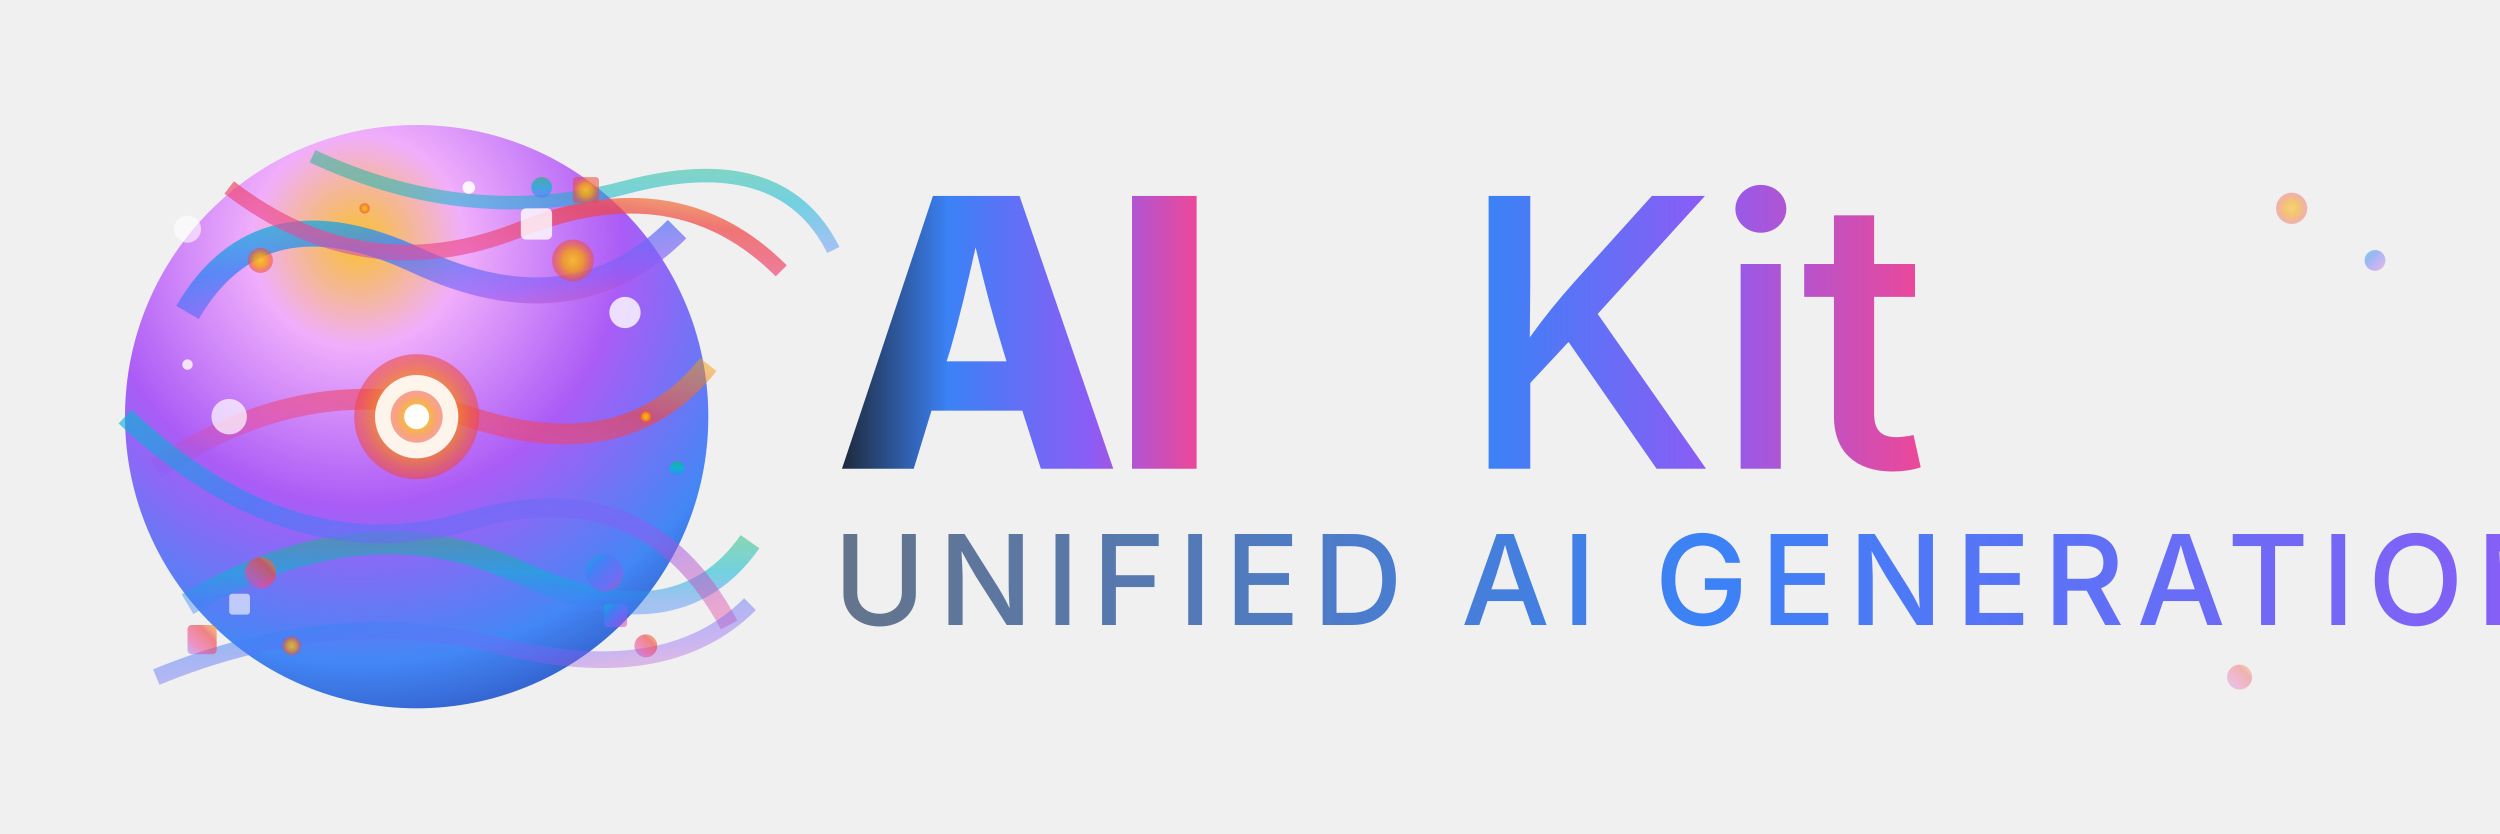
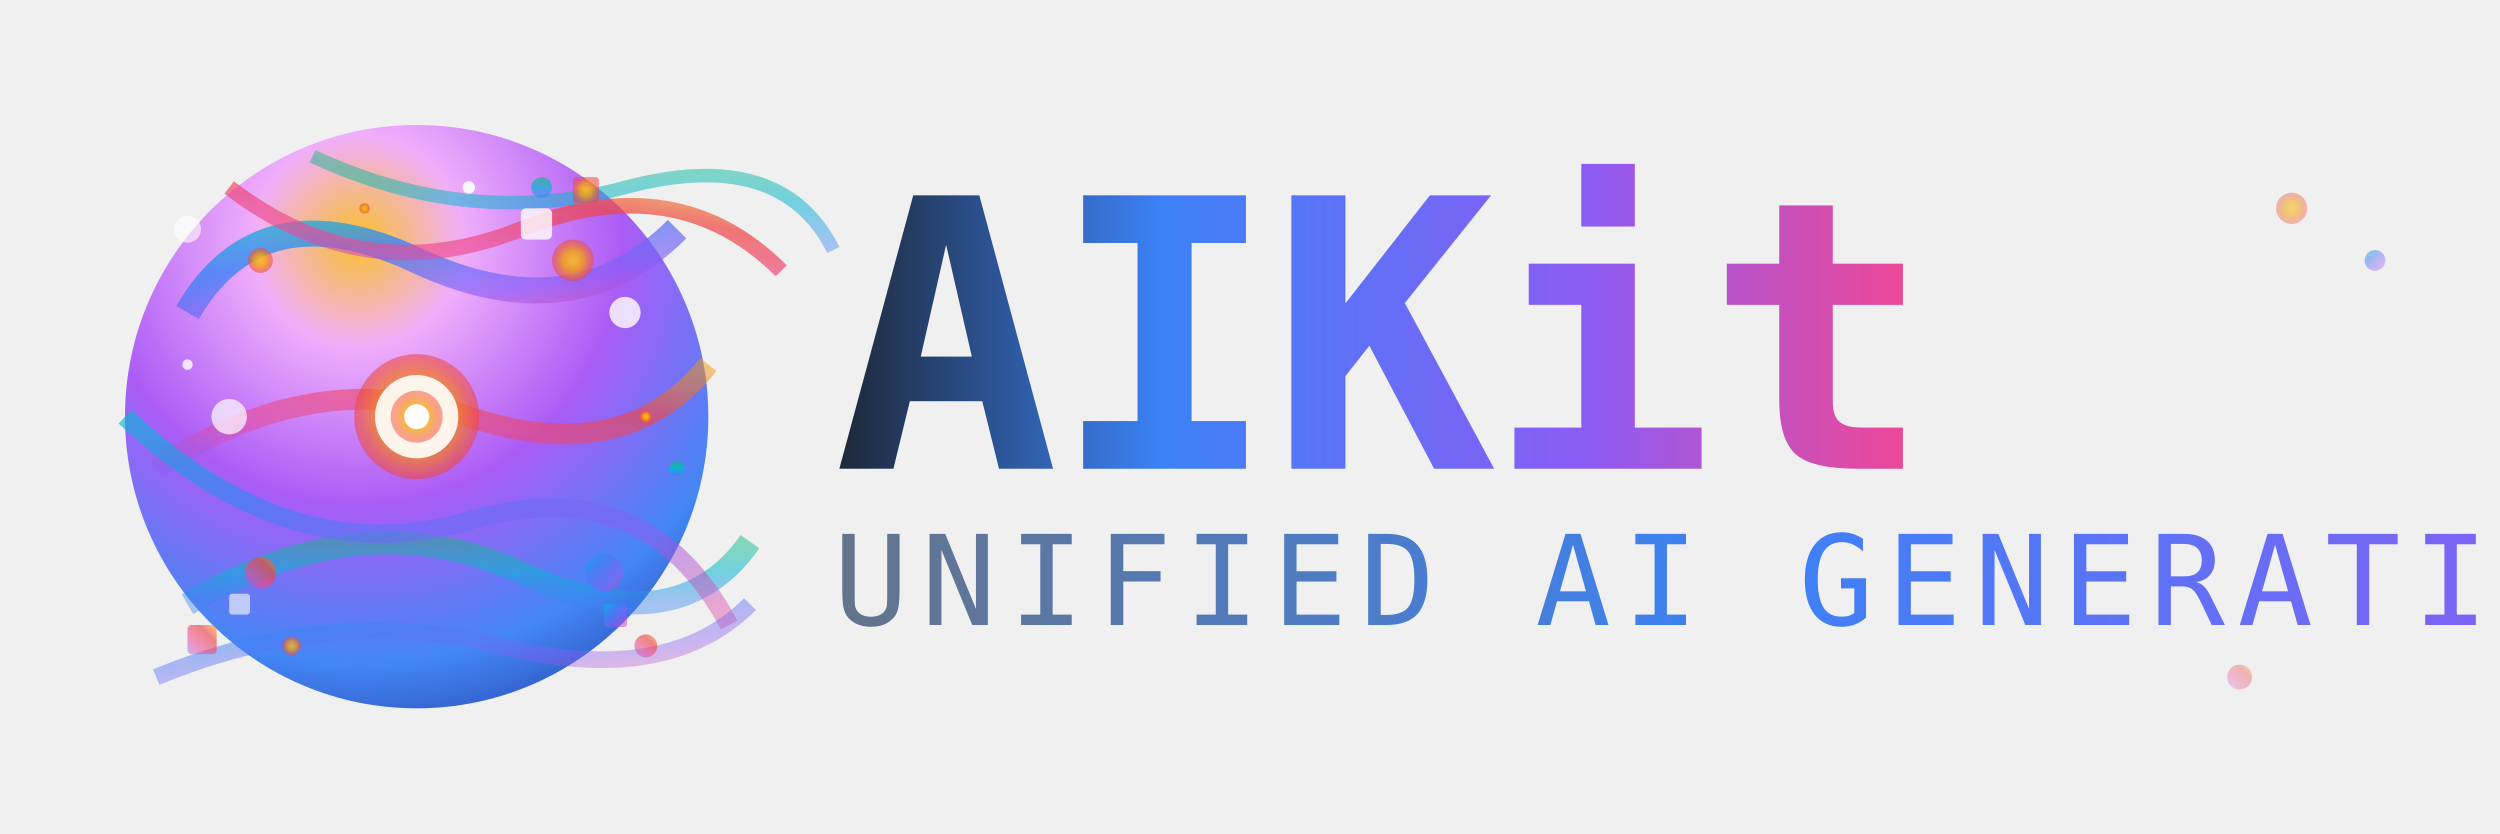
<svg xmlns="http://www.w3.org/2000/svg" width="240" height="80" viewBox="0 0 240 80" fill="none">
  <defs>
    <radialGradient id="heroCore" cx="40%" cy="20%" r="90%">
      <stop offset="0%" style="stop-color:#fbbf24;stop-opacity:1" />
      <stop offset="20%" style="stop-color:#f0abfc;stop-opacity:1" />
      <stop offset="50%" style="stop-color:#a855f7;stop-opacity:1" />
      <stop offset="80%" style="stop-color:#3b82f6;stop-opacity:1" />
      <stop offset="100%" style="stop-color:#1e40af;stop-opacity:1" />
    </radialGradient>
    <linearGradient id="heroFlow1" x1="0%" y1="0%" x2="100%" y2="100%">
      <stop offset="0%" style="stop-color:#06b6d4;stop-opacity:0.9" />
      <stop offset="30%" style="stop-color:#3b82f6;stop-opacity:1" />
      <stop offset="70%" style="stop-color:#8b5cf6;stop-opacity:0.8" />
      <stop offset="100%" style="stop-color:#ec4899;stop-opacity:0.6" />
    </linearGradient>
    <linearGradient id="heroFlow2" x1="100%" y1="0%" x2="0%" y2="100%">
      <stop offset="0%" style="stop-color:#f59e0b;stop-opacity:0.7" />
      <stop offset="30%" style="stop-color:#ef4444;stop-opacity:0.9" />
      <stop offset="70%" style="stop-color:#ec4899;stop-opacity:0.8" />
      <stop offset="100%" style="stop-color:#8b5cf6;stop-opacity:0.6" />
    </linearGradient>
    <linearGradient id="heroFlow3" x1="50%" y1="0%" x2="50%" y2="100%">
      <stop offset="0%" style="stop-color:#10b981;stop-opacity:0.8" />
      <stop offset="50%" style="stop-color:#06b6d4;stop-opacity:0.9" />
      <stop offset="100%" style="stop-color:#3b82f6;stop-opacity:0.7" />
    </linearGradient>
    <radialGradient id="heroSpark" cx="50%" cy="50%" r="50%">
      <stop offset="0%" style="stop-color:#fbbf24;stop-opacity:1" />
      <stop offset="50%" style="stop-color:#f59e0b;stop-opacity:0.9" />
      <stop offset="100%" style="stop-color:#ef4444;stop-opacity:0.6" />
    </radialGradient>
    <linearGradient id="heroTextGrad" x1="0%" y1="0%" x2="100%" y2="0%">
      <stop offset="0%" style="stop-color:#1e293b" />
      <stop offset="30%" style="stop-color:#3b82f6" />
      <stop offset="70%" style="stop-color:#8b5cf6" />
      <stop offset="100%" style="stop-color:#ec4899" />
    </linearGradient>
    <linearGradient id="heroKit" x1="0%" y1="0%" x2="100%" y2="0%">
      <stop offset="0%" style="stop-color:#3b82f6" />
      <stop offset="50%" style="stop-color:#8b5cf6" />
      <stop offset="100%" style="stop-color:#ec4899" />
    </linearGradient>
    <linearGradient id="heroTagline" x1="0%" y1="0%" x2="100%" y2="0%">
      <stop offset="0%" style="stop-color:#64748b" />
      <stop offset="50%" style="stop-color:#3b82f6" />
      <stop offset="100%" style="stop-color:#8b5cf6" />
    </linearGradient>
  </defs>
  <g transform="translate(10, 10)">
    <circle cx="30" cy="30" r="28" fill="url(#heroCore)" opacity="0.95" />
    <path d="M8 20 Q15 8, 30 15 Q45 22, 55 12" stroke="url(#heroFlow1)" stroke-width="2.5" fill="none" opacity="0.8" />
    <path d="M5 35 Q20 25, 35 30 Q50 35, 58 25" stroke="url(#heroFlow2)" stroke-width="2" fill="none" opacity="0.7" />
    <path d="M8 48 Q25 38, 40 45 Q55 52, 62 42" stroke="url(#heroFlow3)" stroke-width="2.2" fill="none" opacity="0.6" />
    <path d="M2 30 Q18 45, 35 40 Q52 35, 60 50" stroke="url(#heroFlow1)" stroke-width="1.8" fill="none" opacity="0.7" />
    <path d="M12 8 Q25 18, 40 12 Q55 6, 65 16" stroke="url(#heroFlow2)" stroke-width="1.5" fill="none" opacity="0.8" />
    <path d="M20 5 Q35 12, 50 8 Q65 4, 70 14" stroke="url(#heroFlow3)" stroke-width="1.3" fill="none" opacity="0.6" />
    <path d="M5 55 Q22 48, 38 52 Q54 56, 62 48" stroke="url(#heroFlow1)" stroke-width="1.6" fill="none" opacity="0.5" />
    <circle cx="30" cy="30" r="6" fill="url(#heroSpark)" opacity="0.95" />
    <circle cx="30" cy="30" r="4" fill="white" opacity="0.9" />
    <circle cx="30" cy="30" r="2.5" fill="url(#heroSpark)" opacity="0.8" />
    <circle cx="30" cy="30" r="1.2" fill="white" />
    <circle cx="45" cy="15" r="2" fill="url(#heroSpark)" opacity="0.9" />
    <circle cx="50" cy="20" r="1.5" fill="white" opacity="0.8" />
    <circle cx="48" cy="45" r="1.8" fill="url(#heroFlow1)" opacity="0.7" />
    <circle cx="15" cy="45" r="1.5" fill="url(#heroFlow2)" opacity="0.8" />
    <circle cx="12" cy="30" r="1.7" fill="white" opacity="0.7" />
    <circle cx="15" cy="15" r="1.2" fill="url(#heroSpark)" opacity="0.9" />
    <circle cx="42" cy="8" r="1" fill="url(#heroFlow3)" opacity="0.8" />
    <circle cx="8" cy="12" r="1.3" fill="white" opacity="0.6" />
    <circle cx="52" cy="52" r="1.1" fill="url(#heroFlow2)" opacity="0.7" />
    <circle cx="18" cy="52" r="0.9" fill="url(#heroSpark)" opacity="0.8" />
    <rect x="40" y="10" width="3" height="3" fill="white" opacity="0.8" rx="0.5" />
    <rect x="45" y="7" width="2.5" height="2.5" fill="url(#heroSpark)" opacity="0.9" rx="0.3" />
    <rect x="8" y="50" width="2.8" height="2.8" fill="url(#heroFlow2)" opacity="0.7" rx="0.4" />
    <rect x="12" y="47" width="2" height="2" fill="white" opacity="0.6" rx="0.3" />
    <rect x="48" y="48" width="2.2" height="2.2" fill="url(#heroFlow1)" opacity="0.8" rx="0.3" />
    <circle cx="25" cy="10" r="0.5" fill="url(#heroSpark)" />
    <circle cx="35" cy="8" r="0.6" fill="white" opacity="0.9" />
    <circle cx="55" cy="35" r="0.7" fill="url(#heroFlow3)" />
    <circle cx="8" cy="25" r="0.5" fill="white" opacity="0.8" />
    <circle cx="52" cy="30" r="0.6" fill="url(#heroSpark)" />
  </g>
  <g transform="translate(80, 0)">
-     <text x="0" y="45" fill="url(#heroTextGrad)" font-family="system-ui, -apple-system, sans-serif" font-size="36" font-weight="800" letter-spacing="-0.03em">AI</text>
-     <text x="60" y="45" fill="url(#heroKit)" font-family="system-ui, -apple-system, sans-serif" font-size="36" font-weight="500" letter-spacing="-0.02em">Kit</text>
-     <text x="0" y="60" fill="url(#heroTagline)" font-family="system-ui, -apple-system, sans-serif" font-size="12" font-weight="500" letter-spacing="0.1em">UNIFIED AI GENERATION</text>
+     <text x="0" y="45" fill="url(#heroTextGrad)" font-family="'Menlo', 'Consolas', 'Fira Code', 'Cascadia Code', monospace" font-size="36" font-weight="700" letter-spacing="-0.02em">AIKit</text>
+     <text x="0" y="60" fill="url(#heroTagline)" font-family="'Menlo', 'Consolas', 'Fira Code', 'Cascadia Code', monospace" font-size="12" font-weight="500" letter-spacing="0.1em">UNIFIED AI GENERATION</text>
    <circle cx="140" cy="20" r="1.5" fill="url(#heroSpark)" opacity="0.6" />
    <circle cx="148" cy="25" r="1" fill="url(#heroFlow1)" opacity="0.5" />
    <circle cx="135" cy="65" r="1.2" fill="url(#heroFlow2)" opacity="0.4" />
  </g>
</svg>
